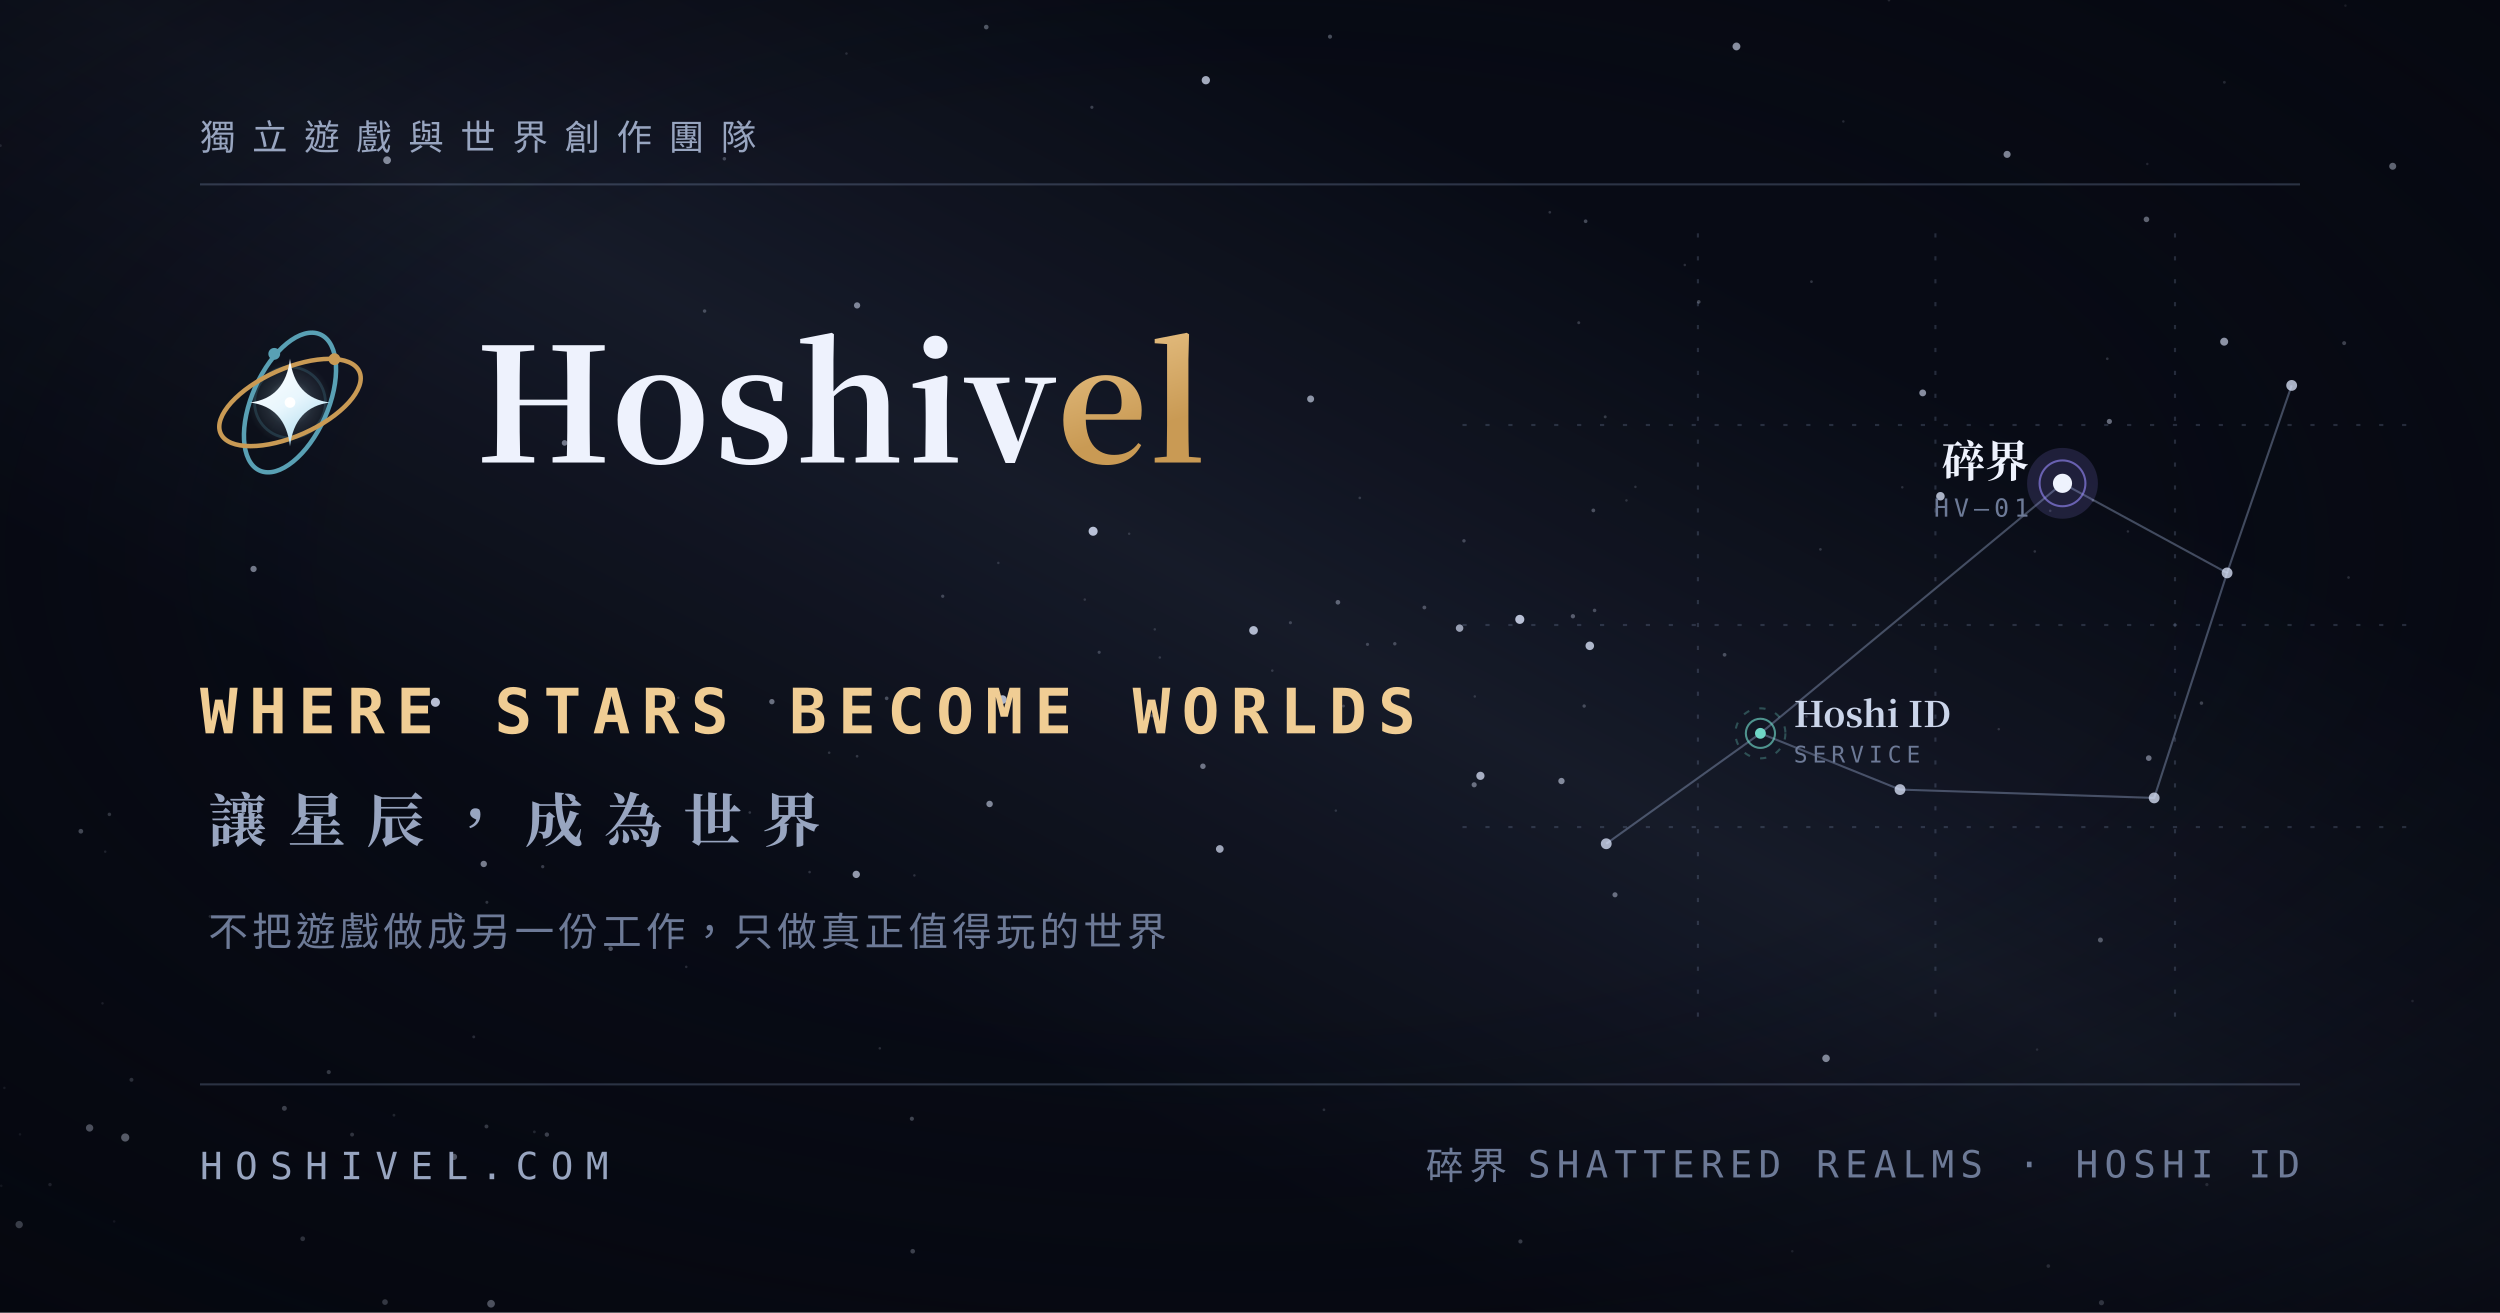
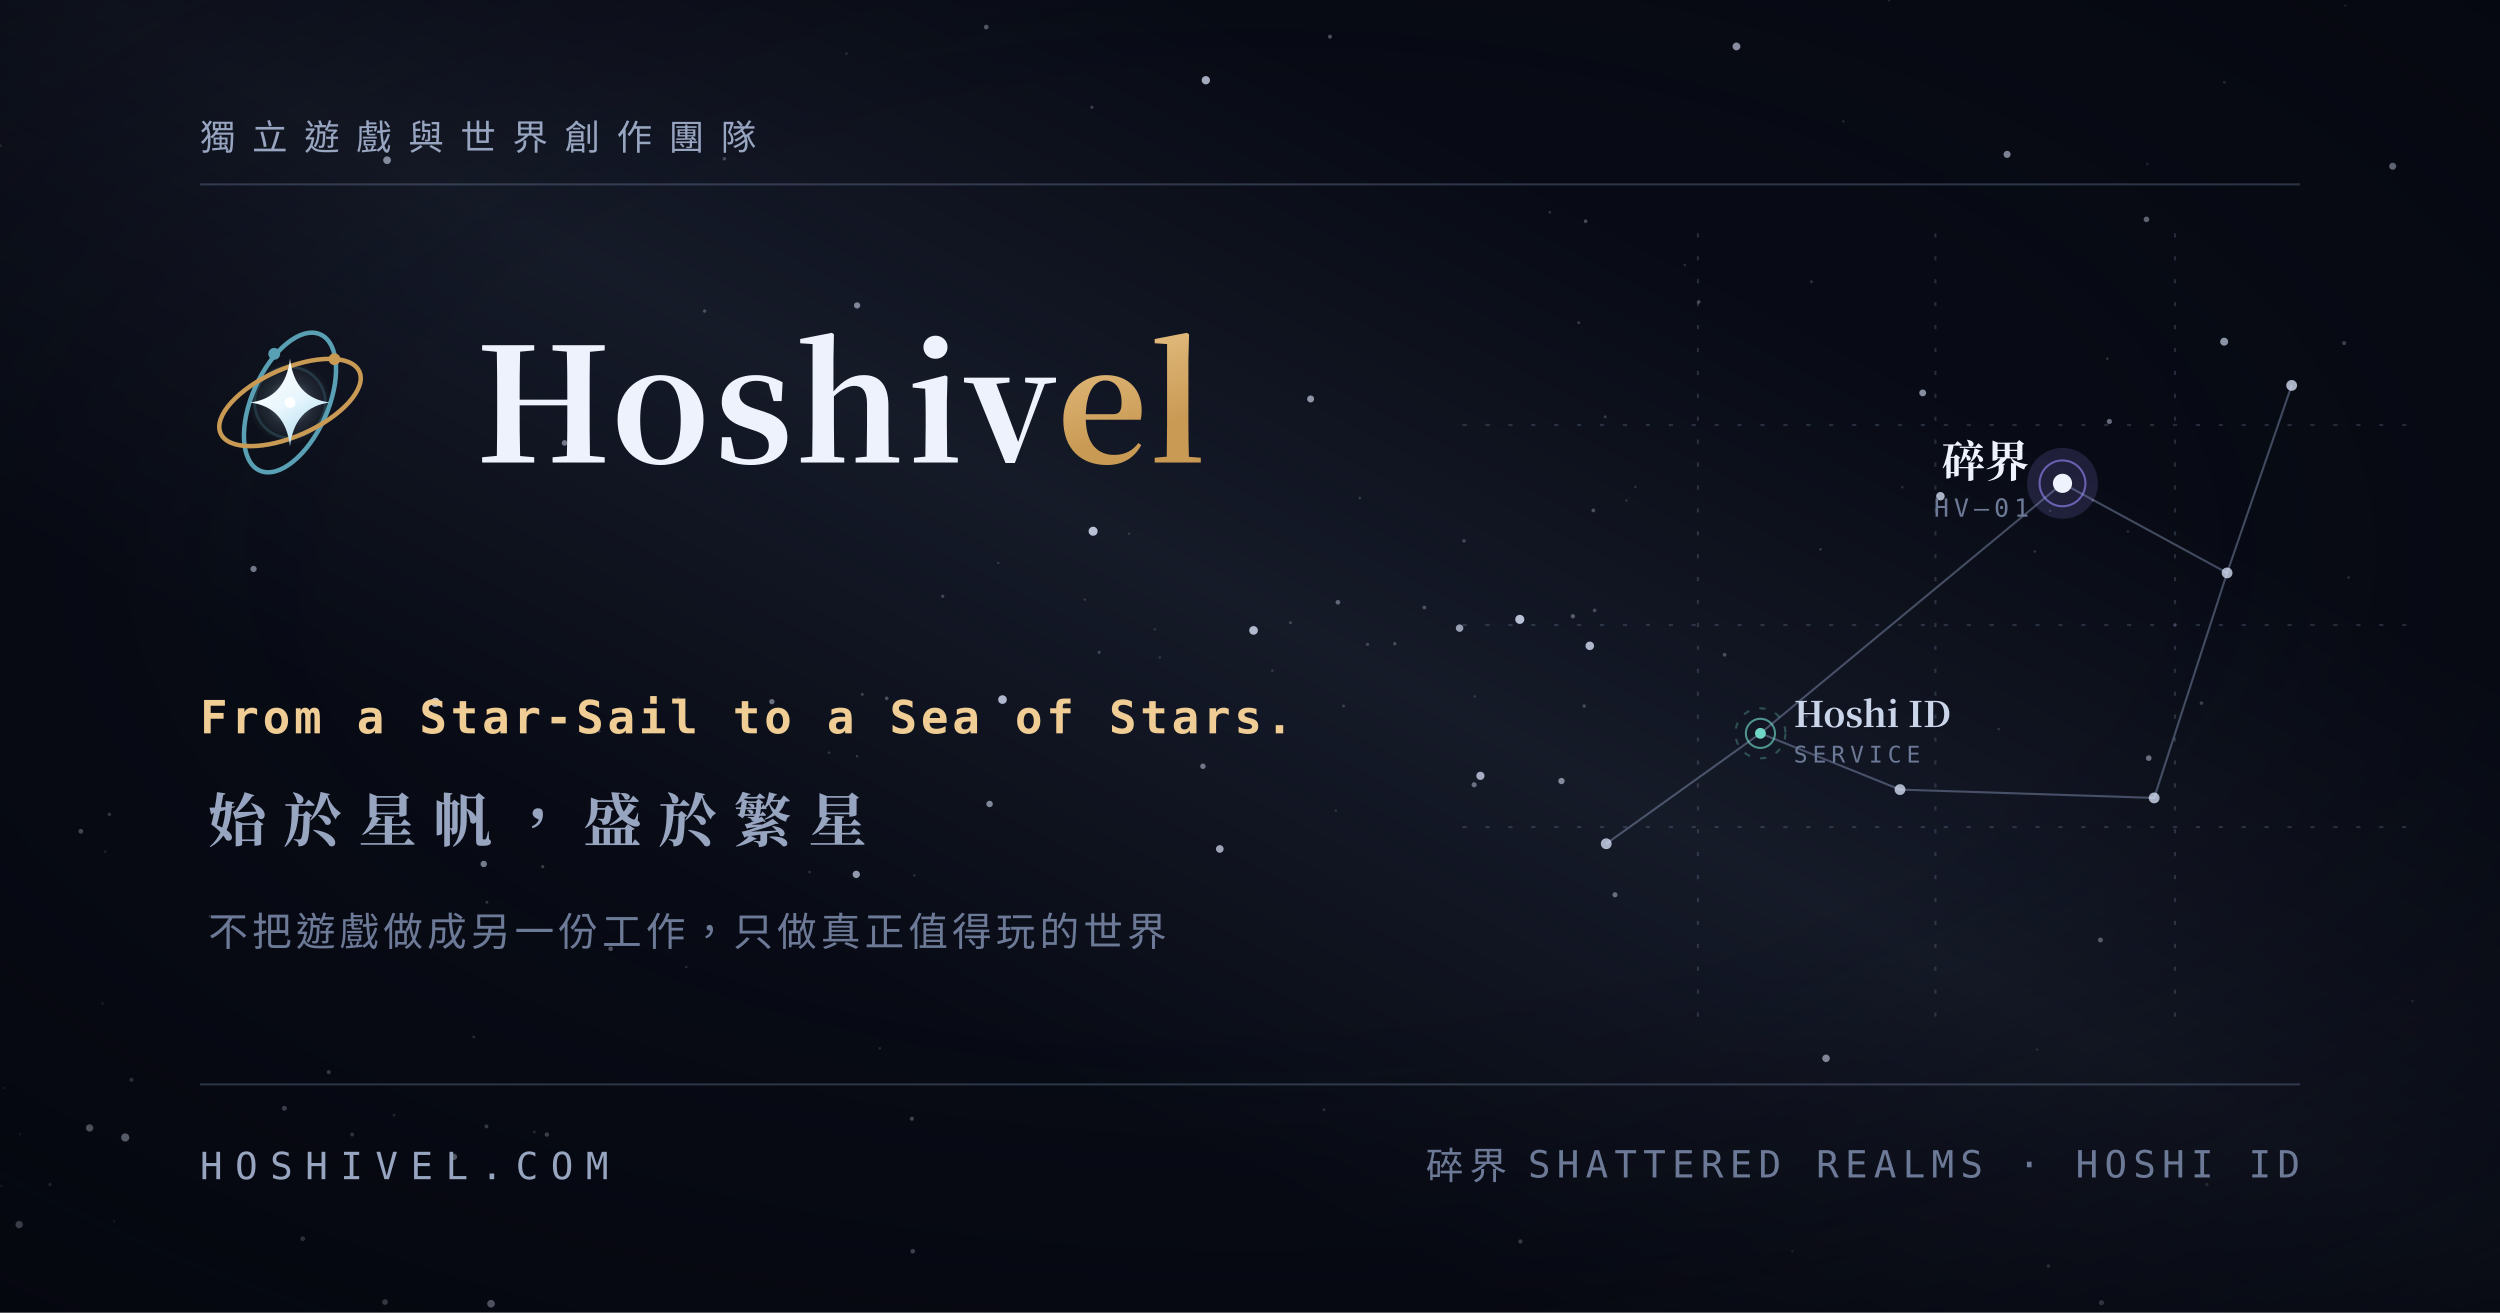
- <svg xmlns="http://www.w3.org/2000/svg" width="1200" height="630" viewBox="0 0 1200 630" role="img" aria-label="Hoshivel — WHERE STARS BECOME WORLDS — 讓星辰，成為世界">
+ <svg xmlns="http://www.w3.org/2000/svg" width="1200" height="630" viewBox="0 0 1200 630" role="img" aria-label="Hoshivel — From a Star-Sail to a Sea of Stars. — 始於星帆，盛於繁星">
  <defs>
    <linearGradient id="mw" x1="0" y1="1" x2="1" y2="0">
      <stop offset="0.30" stop-color="#96b0eb" stop-opacity="0" />
      <stop offset="0.52" stop-color="#b2c8ff" stop-opacity="0.085" />
      <stop offset="0.74" stop-color="#96b0eb" stop-opacity="0" />
    </linearGradient>
    <radialGradient id="vig" cx="0.5" cy="0.42" r="0.78">
      <stop offset="0.45" stop-color="#04060d" stop-opacity="0" />
      <stop offset="1" stop-color="#04060d" stop-opacity="0.75" />
    </radialGradient>
    <radialGradient id="halo">
      <stop offset="0" stop-color="#dff1fb" stop-opacity="0.5" />
      <stop offset="0.55" stop-color="#bfe4f2" stop-opacity="0.12" />
      <stop offset="1" stop-color="#bfe4f2" stop-opacity="0" />
    </radialGradient>
    <linearGradient id="starfill" x1="0.2" y1="0" x2="0.8" y2="1">
      <stop offset="0" stop-color="#ffffff" />
      <stop offset="0.5" stop-color="#e8f6fd" />
      <stop offset="1" stop-color="#a9d9ec" />
    </linearGradient>
    <linearGradient id="tail" x1="0" y1="0" x2="1" y2="0.6">
      <stop offset="0" stop-color="#f9e5c4" />
      <stop offset="0.5" stop-color="#f0cd94" />
      <stop offset="1" stop-color="#c99a54" />
    </linearGradient>
  </defs>
  <rect width="1200" height="630" fill="#080b15" />
  <rect width="1200" height="630" fill="url(#mw)" />
  <circle cx="479.2" cy="270.2" r="0.60" fill="#dfe8ff" opacity="0.16" />
  <circle cx="338.2" cy="149.3" r="0.84" fill="#dfe8ff" opacity="0.26" />
  <circle cx="121.7" cy="273.1" r="1.51" fill="#dfe8ff" opacity="0.53" />
  <circle cx="729.8" cy="595.9" r="1.01" fill="#dfe8ff" opacity="0.33" />
  <circle cx="411.4" cy="363.0" r="0.65" fill="#dfe8ff" opacity="0.18" />
  <circle cx="770.5" cy="200.1" r="0.71" fill="#dfe8ff" opacity="0.20" />
  <circle cx="9.6" cy="544.5" r="0.60" fill="#dfe8ff" opacity="0.16" />
  <circle cx="1125.8" cy="2.7" r="0.60" fill="#dfe8ff" opacity="0.16" />
  <circle cx="700.6" cy="301.5" r="1.80" fill="#dfe8ff" opacity="0.65" />
  <circle cx="60.1" cy="546.0" r="1.96" fill="#dfe8ff" opacity="0.72" />
  <circle cx="683.7" cy="291.6" r="0.92" fill="#dfe8ff" opacity="0.29" />
  <circle cx="869.5" cy="135.2" r="0.66" fill="#dfe8ff" opacity="0.19" />
  <circle cx="260.5" cy="416.0" r="0.79" fill="#dfe8ff" opacity="0.24" />
  <circle cx="652.7" cy="239.0" r="0.64" fill="#dfe8ff" opacity="0.18" />
  <circle cx="922.9" cy="188.6" r="1.65" fill="#dfe8ff" opacity="0.59" />
  <circle cx="984.1" cy="245.2" r="0.61" fill="#dfe8ff" opacity="0.16" />
  <circle cx="52.5" cy="390.9" r="0.85" fill="#dfe8ff" opacity="0.26" />
  <circle cx="347.7" cy="76.2" r="0.85" fill="#dfe8ff" opacity="0.26" />
  <circle cx="370.5" cy="336.8" r="1.29" fill="#dfe8ff" opacity="0.44" />
  <circle cx="755.0" cy="295.8" r="1.04" fill="#dfe8ff" opacity="0.34" />
  <circle cx="411.4" cy="146.6" r="1.51" fill="#dfe8ff" opacity="0.53" />
  <circle cx="425.6" cy="335.2" r="0.89" fill="#dfe8ff" opacity="0.28" />
  <circle cx="815.4" cy="144.9" r="0.88" fill="#dfe8ff" opacity="0.27" />
  <circle cx="642.2" cy="289.1" r="1.12" fill="#dfe8ff" opacity="0.37" />
  <circle cx="827.8" cy="314.3" r="0.90" fill="#dfe8ff" opacity="0.28" />
  <circle cx="232.2" cy="414.7" r="1.54" fill="#dfe8ff" opacity="0.55" />
  <circle cx="411.0" cy="419.7" r="1.77" fill="#dfe8ff" opacity="0.64" />
  <circle cx="1012.5" cy="202.3" r="1.25" fill="#dfe8ff" opacity="0.43" />
  <circle cx="577.4" cy="367.8" r="1.32" fill="#dfe8ff" opacity="0.46" />
  <circle cx="524.7" cy="255.0" r="2.17" fill="#dfe8ff" opacity="0.81" />
  <circle cx="1158.0" cy="480.5" r="0.62" fill="#dfe8ff" opacity="0.17" />
  <circle cx="169.0" cy="544.6" r="0.95" fill="#dfe8ff" opacity="0.31" />
  <circle cx="217.9" cy="555.3" r="1.53" fill="#dfe8ff" opacity="0.54" />
  <circle cx="977.8" cy="503.8" r="0.60" fill="#dfe8ff" opacity="0.16" />
  <circle cx="293.1" cy="455.4" r="1.10" fill="#dfe8ff" opacity="0.36" />
  <circle cx="1011.5" cy="172.2" r="0.65" fill="#dfe8ff" opacity="0.18" />
  <circle cx="1067.6" cy="164.0" r="1.92" fill="#dfe8ff" opacity="0.70" />
  <circle cx="359.9" cy="390.0" r="0.64" fill="#dfe8ff" opacity="0.18" />
  <circle cx="1148.5" cy="79.8" r="1.69" fill="#dfe8ff" opacity="0.61" />
  <circle cx="43.0" cy="541.4" r="1.77" fill="#dfe8ff" opacity="0.64" />
  <circle cx="2.1" cy="522.2" r="0.60" fill="#dfe8ff" opacity="0.16" />
  <circle cx="437.7" cy="537.0" r="1.00" fill="#dfe8ff" opacity="0.32" />
  <circle cx="330.7" cy="214.9" r="0.81" fill="#dfe8ff" opacity="0.25" />
  <circle cx="329.4" cy="464.1" r="0.61" fill="#dfe8ff" opacity="0.16" />
  <circle cx="780.7" cy="240.2" r="0.61" fill="#dfe8ff" opacity="0.16" />
  <circle cx="542.0" cy="256.2" r="0.60" fill="#dfe8ff" opacity="0.16" />
  <circle cx="473.4" cy="13.0" r="1.12" fill="#dfe8ff" opacity="0.37" />
  <circle cx="235.7" cy="625.8" r="1.85" fill="#dfe8ff" opacity="0.68" />
  <circle cx="63.1" cy="518.3" r="0.96" fill="#dfe8ff" opacity="0.31" />
  <circle cx="157.8" cy="514.6" r="0.99" fill="#dfe8ff" opacity="0.32" />
  <circle cx="475.0" cy="385.9" r="1.56" fill="#dfe8ff" opacity="0.55" />
  <circle cx="763.1" cy="310.0" r="2.05" fill="#dfe8ff" opacity="0.76" />
  <circle cx="983.2" cy="607.7" r="0.88" fill="#dfe8ff" opacity="0.28" />
  <circle cx="271.0" cy="212.6" r="1.36" fill="#dfe8ff" opacity="0.47" />
  <circle cx="702.7" cy="259.6" r="0.83" fill="#dfe8ff" opacity="0.25" />
  <circle cx="1067.7" cy="39.5" r="0.69" fill="#dfe8ff" opacity="0.20" />
  <circle cx="0.6" cy="569.2" r="0.60" fill="#dfe8ff" opacity="0.16" />
  <circle cx="422.3" cy="503.2" r="0.61" fill="#dfe8ff" opacity="0.17" />
  <circle cx="185.8" cy="76.9" r="1.86" fill="#dfe8ff" opacity="0.68" />
  <circle cx="552.9" cy="343.6" r="0.79" fill="#dfe8ff" opacity="0.24" />
  <circle cx="1031.4" cy="363.9" r="1.37" fill="#dfe8ff" opacity="0.48" />
  <circle cx="438.9" cy="420.2" r="0.60" fill="#dfe8ff" opacity="0.16" />
  <circle cx="656.4" cy="309.3" r="0.77" fill="#dfe8ff" opacity="0.23" />
  <circle cx="1127.3" cy="277.2" r="0.65" fill="#dfe8ff" opacity="0.18" />
  <circle cx="262.5" cy="544.6" r="1.06" fill="#dfe8ff" opacity="0.35" />
  <circle cx="209.0" cy="337.1" r="2.18" fill="#dfe8ff" opacity="0.81" />
  <circle cx="833.5" cy="22.3" r="1.88" fill="#dfe8ff" opacity="0.69" />
  <circle cx="325.6" cy="334.9" r="0.60" fill="#dfe8ff" opacity="0.16" />
  <circle cx="159.5" cy="390.3" r="0.72" fill="#dfe8ff" opacity="0.21" />
  <circle cx="963.4" cy="74.1" r="1.71" fill="#dfe8ff" opacity="0.62" />
  <circle cx="527.6" cy="313.1" r="0.76" fill="#dfe8ff" opacity="0.23" />
  <circle cx="1056.7" cy="337.5" r="0.85" fill="#dfe8ff" opacity="0.26" />
  <circle cx="50.5" cy="408.8" r="0.60" fill="#dfe8ff" opacity="0.16" />
  <circle cx="757.8" cy="154.9" r="0.72" fill="#dfe8ff" opacity="0.21" />
  <circle cx="227.4" cy="497.7" r="0.69" fill="#dfe8ff" opacity="0.20" />
  <circle cx="578.8" cy="38.5" r="1.99" fill="#dfe8ff" opacity="0.73" />
  <circle cx="585.5" cy="407.5" r="1.85" fill="#dfe8ff" opacity="0.68" />
  <circle cx="49.2" cy="481.6" r="0.60" fill="#dfe8ff" opacity="0.16" />
  <circle cx="413.9" cy="333.3" r="0.74" fill="#dfe8ff" opacity="0.22" />
  <circle cx="765.4" cy="293.0" r="0.86" fill="#dfe8ff" opacity="0.27" />
  <circle cx="749.5" cy="374.9" r="1.53" fill="#dfe8ff" opacity="0.54" />
  <circle cx="785.0" cy="233.7" r="0.60" fill="#dfe8ff" opacity="0.16" />
  <circle cx="24.0" cy="568.6" r="0.83" fill="#dfe8ff" opacity="0.26" />
  <circle cx="233.7" cy="433.1" r="0.73" fill="#dfe8ff" opacity="0.21" />
  <circle cx="729.5" cy="297.3" r="2.18" fill="#dfe8ff" opacity="0.81" />
  <circle cx="287.6" cy="351.0" r="0.69" fill="#dfe8ff" opacity="0.20" />
  <circle cx="707.9" cy="334.3" r="0.60" fill="#dfe8ff" opacity="0.16" />
  <circle cx="100.8" cy="439.9" r="0.68" fill="#dfe8ff" opacity="0.19" />
  <circle cx="931.4" cy="238.2" r="2.04" fill="#dfe8ff" opacity="0.75" />
  <circle cx="9.2" cy="587.8" r="1.77" fill="#dfe8ff" opacity="0.64" />
  <circle cx="233.5" cy="540.7" r="0.95" fill="#dfe8ff" opacity="0.31" />
  <circle cx="524.1" cy="51.5" r="0.77" fill="#dfe8ff" opacity="0.23" />
  <circle cx="906.7" cy="0.1" r="0.62" fill="#dfe8ff" opacity="0.17" />
  <circle cx="860.3" cy="600.6" r="0.60" fill="#dfe8ff" opacity="0.16" />
  <circle cx="629.1" cy="191.5" r="1.69" fill="#dfe8ff" opacity="0.61" />
  <circle cx="913.1" cy="233.9" r="0.60" fill="#dfe8ff" opacity="0.16" />
  <circle cx="398.0" cy="361.3" r="0.62" fill="#dfe8ff" opacity="0.17" />
  <circle cx="876.5" cy="508.0" r="1.81" fill="#dfe8ff" opacity="0.66" />
  <circle cx="54.8" cy="586.3" r="0.61" fill="#dfe8ff" opacity="0.16" />
  <circle cx="710.6" cy="372.4" r="1.97" fill="#dfe8ff" opacity="0.72" />
  <circle cx="619.4" cy="298.9" r="0.75" fill="#dfe8ff" opacity="0.22" />
  <circle cx="556.7" cy="315.6" r="0.61" fill="#dfe8ff" opacity="0.17" />
  <circle cx="1008.2" cy="451.2" r="1.20" fill="#dfe8ff" opacity="0.41" />
  <circle cx="644.9" cy="338.9" r="0.69" fill="#dfe8ff" opacity="0.20" />
  <circle cx="610.7" cy="321.9" r="0.62" fill="#dfe8ff" opacity="0.17" />
  <circle cx="761.1" cy="106.2" r="0.89" fill="#dfe8ff" opacity="0.28" />
  <circle cx="601.7" cy="302.6" r="2.08" fill="#dfe8ff" opacity="0.77" />
  <circle cx="1125.2" cy="164.7" r="0.96" fill="#dfe8ff" opacity="0.31" />
  <circle cx="638.4" cy="17.6" r="0.99" fill="#dfe8ff" opacity="0.32" />
  <circle cx="884.8" cy="58.3" r="0.60" fill="#dfe8ff" opacity="0.16" />
  <circle cx="764.8" cy="245.0" r="0.91" fill="#dfe8ff" opacity="0.29" />
  <circle cx="1059.3" cy="568.6" r="0.79" fill="#dfe8ff" opacity="0.24" />
  <circle cx="867.1" cy="343.9" r="0.62" fill="#dfe8ff" opacity="0.17" />
  <circle cx="1021.4" cy="255.1" r="0.60" fill="#dfe8ff" opacity="0.16" />
  <circle cx="481.2" cy="335.8" r="2.08" fill="#dfe8ff" opacity="0.77" />
  <circle cx="1008.7" cy="625.3" r="1.24" fill="#dfe8ff" opacity="0.42" />
  <circle cx="388.6" cy="418.6" r="0.63" fill="#dfe8ff" opacity="0.17" />
  <circle cx="452.5" cy="286.2" r="0.79" fill="#dfe8ff" opacity="0.24" />
  <circle cx="976.7" cy="264.7" r="0.63" fill="#dfe8ff" opacity="0.17" />
  <circle cx="0.2" cy="69.9" r="0.67" fill="#dfe8ff" opacity="0.19" />
  <circle cx="775.2" cy="429.5" r="1.23" fill="#dfe8ff" opacity="0.42" />
  <circle cx="38.8" cy="399.0" r="1.14" fill="#dfe8ff" opacity="0.38" />
  <circle cx="554.3" cy="302.1" r="0.60" fill="#dfe8ff" opacity="0.16" />
  <circle cx="438.1" cy="600.6" r="1.12" fill="#dfe8ff" opacity="0.38" />
  <circle cx="406.3" cy="25.7" r="0.61" fill="#dfe8ff" opacity="0.16" />
  <circle cx="635.5" cy="532.7" r="0.65" fill="#dfe8ff" opacity="0.18" />
  <circle cx="189.1" cy="535.3" r="0.68" fill="#dfe8ff" opacity="0.19" />
  <circle cx="520.7" cy="287.8" r="0.61" fill="#dfe8ff" opacity="0.16" />
  <circle cx="184.8" cy="625.0" r="1.37" fill="#dfe8ff" opacity="0.48" />
  <circle cx="873.8" cy="263.7" r="0.65" fill="#dfe8ff" opacity="0.18" />
  <circle cx="641.2" cy="389.1" r="0.60" fill="#dfe8ff" opacity="0.16" />
  <circle cx="1030.7" cy="78.7" r="0.60" fill="#dfe8ff" opacity="0.16" />
  <circle cx="1030.3" cy="105.3" r="1.35" fill="#dfe8ff" opacity="0.47" />
  <circle cx="188.1" cy="442.0" r="0.87" fill="#dfe8ff" opacity="0.27" />
  <circle cx="669.5" cy="309.0" r="0.83" fill="#dfe8ff" opacity="0.25" />
  <circle cx="808.7" cy="127.2" r="0.61" fill="#dfe8ff" opacity="0.16" />
  <circle cx="145.3" cy="594.6" r="1.14" fill="#dfe8ff" opacity="0.38" />
  <circle cx="1004.6" cy="240.2" r="0.69" fill="#dfe8ff" opacity="0.20" />
  <circle cx="256.5" cy="543.3" r="0.68" fill="#dfe8ff" opacity="0.19" />
  <circle cx="136.5" cy="532.0" r="1.19" fill="#dfe8ff" opacity="0.40" />
  <circle cx="743.9" cy="101.9" r="0.65" fill="#dfe8ff" opacity="0.18" />
  <circle cx="760.4" cy="338.9" r="0.82" fill="#dfe8ff" opacity="0.25" />
  <circle cx="959.4" cy="350.0" r="0.60" fill="#dfe8ff" opacity="0.16" />
  <circle cx="707.6" cy="376.7" r="1.24" fill="#dfe8ff" opacity="0.42" />
  <rect width="1200" height="630" fill="url(#vig)" />
  <rect x="96" y="88" width="1008" height="1" fill="#b0c6f0" fill-opacity="0.22" />
  <rect x="96" y="520" width="1008" height="1" fill="#b0c6f0" fill-opacity="0.22" />
  <line x1="815" y1="112" x2="815" y2="490" stroke="#b0c6f0" stroke-opacity=".18" stroke-dasharray="2 9" />
  <line x1="929" y1="112" x2="929" y2="490" stroke="#b0c6f0" stroke-opacity=".18" stroke-dasharray="2 9" />
  <line x1="1044" y1="112" x2="1044" y2="490" stroke="#b0c6f0" stroke-opacity=".18" stroke-dasharray="2 9" />
  <line x1="702" y1="204" x2="1158" y2="204" stroke="#b0c6f0" stroke-opacity=".18" stroke-dasharray="2 9" />
  <line x1="702" y1="300" x2="1158" y2="300" stroke="#b0c6f0" stroke-opacity=".18" stroke-dasharray="2 9" />
  <line x1="702" y1="397" x2="1158" y2="397" stroke="#b0c6f0" stroke-opacity=".18" stroke-dasharray="2 9" />
  <polyline points="771,405 845,352 912,379 1034,383 1069,275 990,232 845,352" fill="none" stroke="#b0c6f0" stroke-opacity=".34" stroke-width="1" stroke-linejoin="round" />
  <polyline points="1069,275 1100,185" fill="none" stroke="#b0c6f0" stroke-opacity=".34" stroke-width="1" stroke-linejoin="round" />
  <circle cx="771" cy="405" r="2.6" fill="#dfe8ff" opacity=".75" />
  <circle cx="912" cy="379" r="2.6" fill="#dfe8ff" opacity=".75" />
  <circle cx="1069" cy="275" r="2.6" fill="#dfe8ff" opacity=".75" />
  <circle cx="1034" cy="383" r="2.6" fill="#dfe8ff" opacity=".75" />
  <circle cx="1100" cy="185" r="2.6" fill="#dfe8ff" opacity=".75" />
  <g>
    <circle cx="990" cy="232" r="17" fill="#9a8cff" opacity=".16" />
    <circle cx="990" cy="232" r="11" fill="none" stroke="#9a8cff" stroke-opacity=".6" />
    <circle cx="990" cy="232" r="4.6" fill="#eef2fd" />
    <text x="974" y="229" text-anchor="end" font-family="Hoshivel Display, Hoshivel Han, Noto Serif CJK TC, Noto Serif TC, Georgia, serif" font-weight="600" font-size="21" fill="#eef2fd">碎界</text>
    <text x="974" y="248" text-anchor="end" font-family="ui-monospace, Menlo, Consolas, monospace" font-size="12" letter-spacing="2.4" fill="#6d7a97">HV—01</text>
  </g>
  <g>
    <circle cx="845" cy="352" r="12" fill="none" stroke="#6fd6c6" stroke-opacity=".3" stroke-dasharray="3 5" />
    <circle cx="845" cy="352" r="7" fill="none" stroke="#6fd6c6" stroke-opacity=".65" />
    <circle cx="845" cy="352" r="2.6" fill="#6fd6c6" />
    <text x="861" y="349" font-family="Hoshivel Display, Hoshivel Han, Noto Serif CJK TC, Noto Serif TC, Georgia, serif" font-weight="600" font-size="17" fill="#cbd5ea">Hoshi ID</text>
    <text x="861" y="366" font-family="ui-monospace, Menlo, Consolas, monospace" font-size="11" letter-spacing="2.4" fill="#6d7a97">SERVICE</text>
  </g>
  <text x="96" y="72" font-family="Noto Sans CJK TC, Noto Sans TC, sans-serif" font-weight="500" font-size="17" letter-spacing="8" fill="#98a5c0">獨立遊戲與世界創作團隊</text>
  <g transform="translate(96 150) scale(1.35)">
    <circle cx="32" cy="32" r="15" fill="url(#halo)" />
    <circle cx="32" cy="32" r="12.6" fill="none" stroke="#59a0b4" stroke-opacity=".22" />
    <ellipse cx="32" cy="32" rx="13.5" ry="26.5" transform="rotate(24 32 32)" fill="none" stroke="#59a0b4" stroke-width="1.6" />
    <ellipse cx="32" cy="32" rx="27" ry="12" transform="rotate(-24 32 32)" fill="none" stroke="#c99a54" stroke-width="1.6" />
    <circle cx="26.4" cy="14.7" r="2.1" fill="#59a0b4" />
    <circle cx="47.8" cy="16.6" r="2.1" fill="#c99a54" />
    <path d="M32 16.4 Q33.6 30.4 46.2 32 Q33.6 33.6 32 47.6 Q30.4 33.6 17.8 32 Q30.4 30.4 32 16.4 Z" fill="url(#starfill)" />
    <circle cx="32" cy="32" r="1.9" fill="#ffffff" />
  </g>
  <text x="228" y="222" font-family="Hoshivel Display, Hoshivel Han, Noto Serif CJK TC, Noto Serif TC, Georgia, serif" font-weight="600" font-size="76" letter-spacing="2" fill="#eef2fd">Hoshiv<tspan fill="url(#tail)">el</tspan>
  </text>
-   <text x="96" y="352" font-family="ui-monospace, Menlo, Consolas, monospace" font-weight="600" font-size="30" letter-spacing="5.5" fill="#f0cd94">WHERE STARS BECOME WORLDS</text>
-   <text x="100" y="404" font-family="Hoshivel Display, Hoshivel Han, Noto Serif CJK TC, Noto Serif TC, Georgia, serif" font-weight="600" font-size="28" letter-spacing="10" fill="#98a5c0">讓星辰，成為世界</text>
+   <text x="96" y="352" font-family="ui-monospace, Menlo, Consolas, monospace" font-weight="600" font-size="22" letter-spacing="1.8" fill="#f0cd94">From a Star-Sail to a Sea of Stars.</text>
+   <text x="100" y="404" font-family="Hoshivel Display, Hoshivel Han, Noto Serif CJK TC, Noto Serif TC, Georgia, serif" font-weight="600" font-size="28" letter-spacing="8" fill="#98a5c0">始於星帆，盛於繁星</text>
  <text x="100" y="454" font-family="Noto Sans CJK TC, Noto Sans TC, sans-serif" font-size="19" letter-spacing="2" fill="#6d7a97">不把遊戲做成另一份工作，只做真正值得玩的世界</text>
  <text x="96" y="566" font-family="ui-monospace, Menlo, Consolas, monospace" font-size="18" letter-spacing="6" fill="#98a5c0">HOSHIVEL.COM</text>
  <text x="1104" y="566" text-anchor="end" font-family="ui-monospace, Menlo, Consolas, monospace" font-size="18" letter-spacing="3" fill="#6d7a97">碎界 SHATTERED REALMS · HOSHI ID</text>
</svg>
